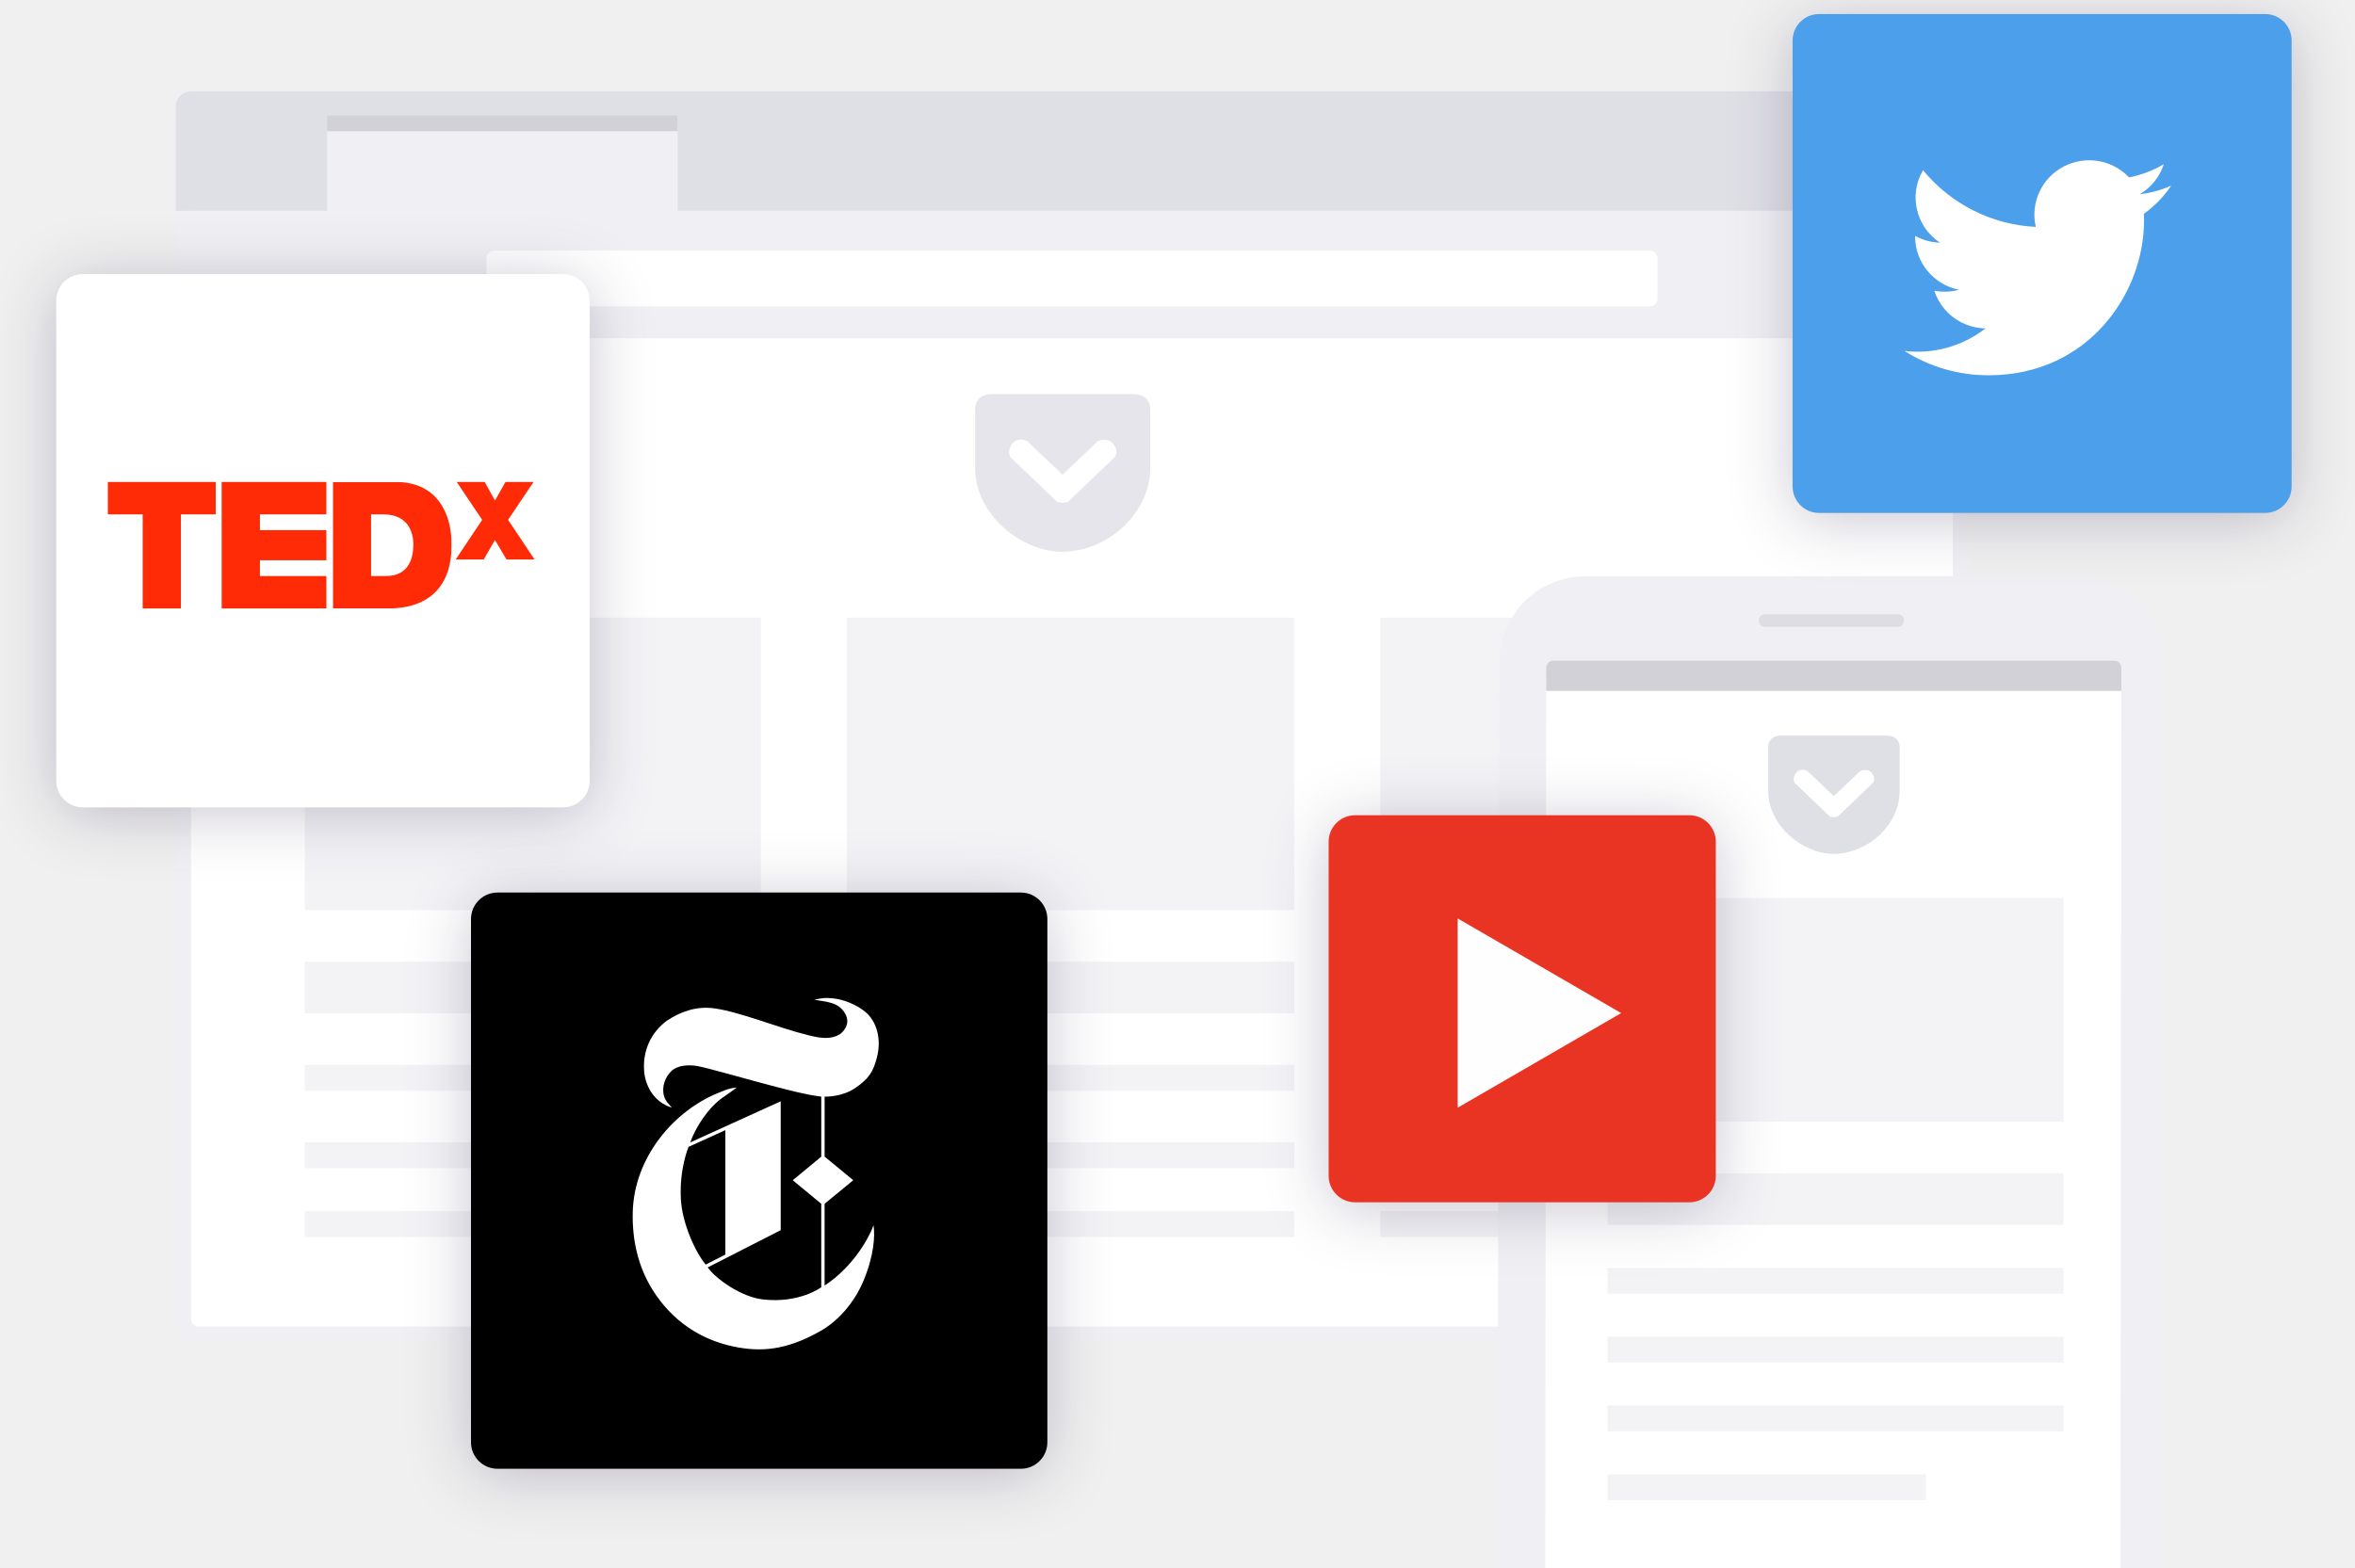
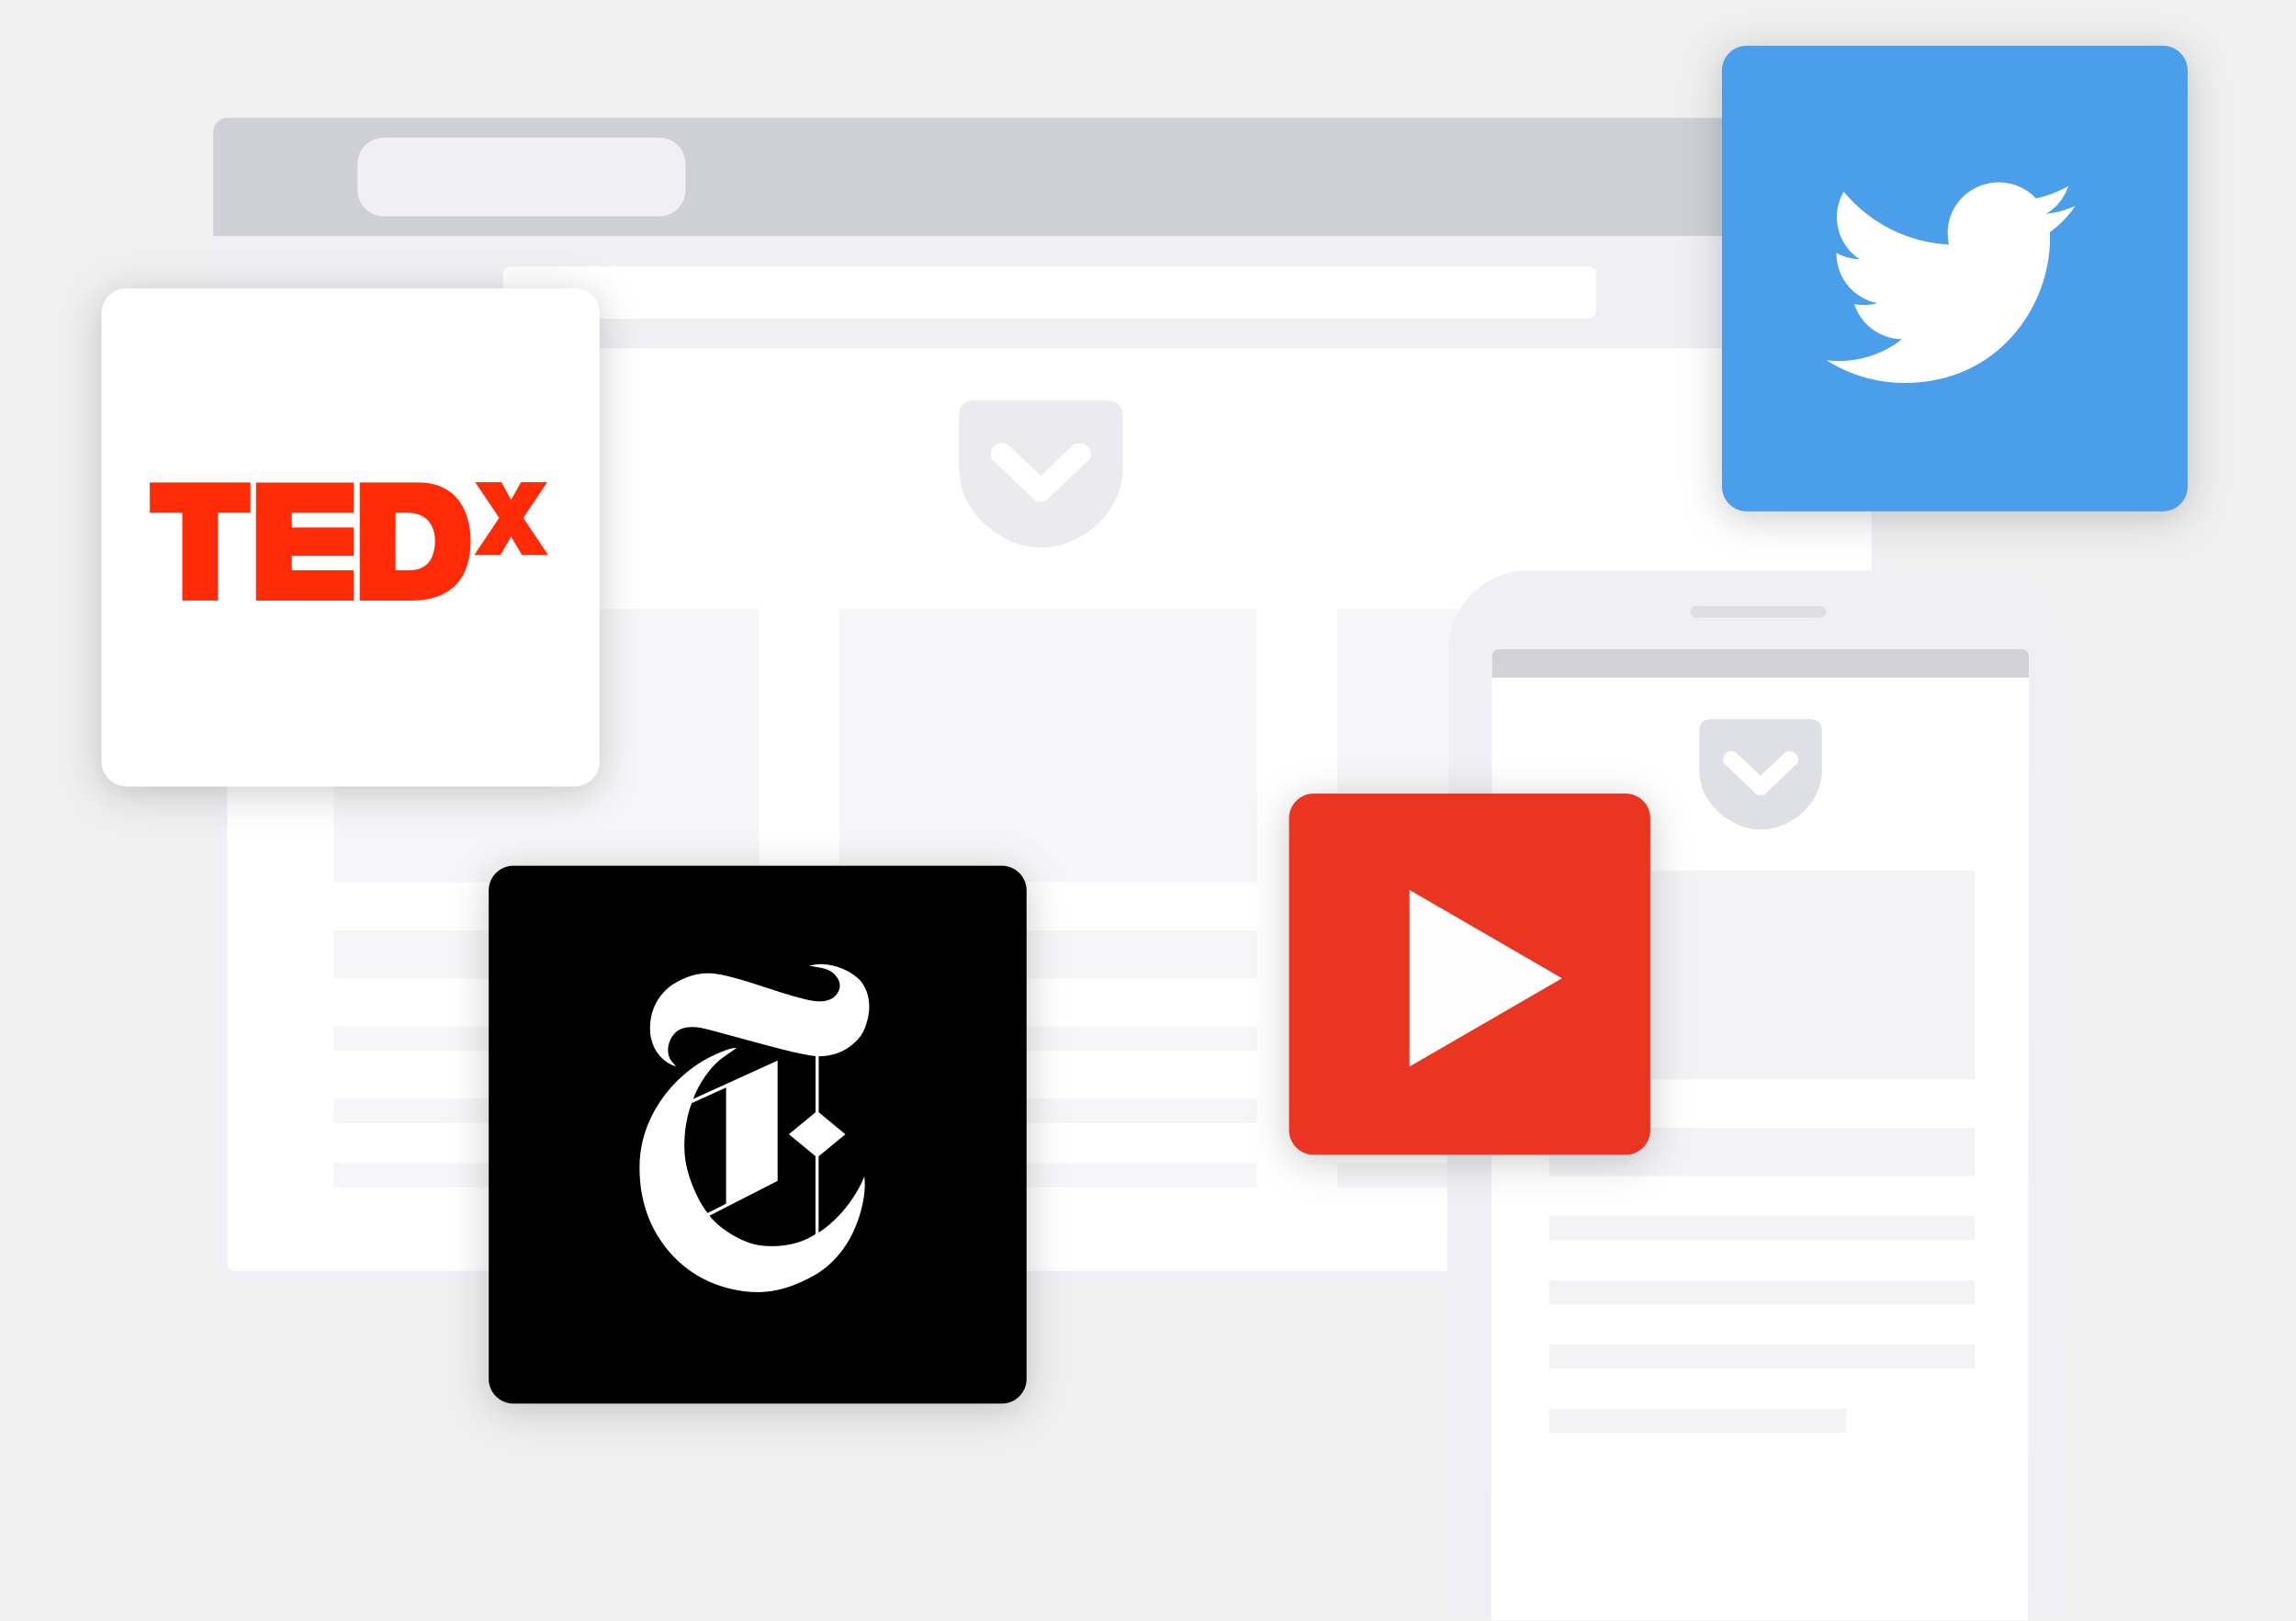
- <svg xmlns="http://www.w3.org/2000/svg" width="335" height="223" viewBox="0 0 335 223">
-   <defs>
-     <filter id="a" width="136.9%" height="136.9%" x="-18.5%" y="-17.1%" filterUnits="objectBoundingBox">
-       <feOffset dy="1" in="SourceAlpha" result="shadowOffsetOuter1" />
-       <feGaussianBlur in="shadowOffsetOuter1" result="shadowBlurOuter1" stdDeviation="4.5" />
-       <feColorMatrix in="shadowBlurOuter1" values="0 0 0 0 0.125 0 0 0 0 0.071 0 0 0 0 0.227 0 0 0 0.24 0" />
-     </filter>
-     <filter id="d" width="134.2%" height="134.2%" x="-17.1%" y="-15.9%" filterUnits="objectBoundingBox">
-       <feOffset dy="1" in="SourceAlpha" result="shadowOffsetOuter1" />
-       <feGaussianBlur in="shadowOffsetOuter1" result="shadowBlurOuter1" stdDeviation="4.5" />
-       <feColorMatrix in="shadowBlurOuter1" values="0 0 0 0 0.125 0 0 0 0 0.071 0 0 0 0 0.227 0 0 0 0.24 0" />
-     </filter>
-     <filter id="e" width="139.4%" height="139.4%" x="-19.7%" y="-18.3%" filterUnits="objectBoundingBox">
-       <feOffset dy="1" in="SourceAlpha" result="shadowOffsetOuter1" />
-       <feGaussianBlur in="shadowOffsetOuter1" result="shadowBlurOuter1" stdDeviation="4.5" />
-       <feColorMatrix in="shadowBlurOuter1" values="0 0 0 0 0.125 0 0 0 0 0.071 0 0 0 0 0.227 0 0 0 0.24 0" />
-     </filter>
-     <filter id="f" width="150.8%" height="150.8%" x="-25.4%" y="-23.6%" filterUnits="objectBoundingBox">
-       <feOffset dy="1" in="SourceAlpha" result="shadowOffsetOuter1" />
-       <feGaussianBlur in="shadowOffsetOuter1" result="shadowBlurOuter1" stdDeviation="4.5" />
-       <feColorMatrix in="shadowBlurOuter1" values="0 0 0 0 0.125 0 0 0 0 0.071 0 0 0 0 0.227 0 0 0 0.24 0" />
-     </filter>
-   </defs>
-   <g fill="none" fill-rule="evenodd">
-     <g transform="translate(25 13)">
-       <rect width="252.798" height="175.739" x="1.088" y="1.088" fill="#FFF" stroke="#F0F0F4" stroke-width="2.176" rx="2.176" />
-       <path fill="#F0F0F4" d="M0 16.998h254.974V35.13H0z" />
-       <rect width="166.583" height="7.933" x="44.196" y="22.664" fill="#FFF" rx="1.088" />
-       <path fill="#DFDFE6" d="M2.176 0h250.622c1.202 0 2.176.974 2.176 2.176v14.822H0V2.176C0 .974.974 0 2.176 0z" />
-       <path fill="#F0F0F4" d="M21.531 3.4h49.862v14.732H21.531z" />
-       <path fill="#D1D1D7" d="M21.531 3.4h49.862v2.266H21.531z" />
-       <g opacity=".8">
-         <g fill="#F0F0F4">
-           <path d="M95.463 74.882h63.642v41.612H95.463zM95.463 123.837h63.642v7.343H95.463zM95.463 138.524h63.642v3.672H95.463zM95.463 149.539h63.642v3.672H95.463zM95.463 159.33h63.642v3.672H95.463z" />
-         </g>
-         <g fill="#F0F0F4">
-           <path d="M18.359 74.883h64.866v41.612H18.359zM18.359 123.838h64.866v7.343H18.359zM18.359 138.524h64.866v3.672H18.359zM18.359 149.539h64.866v3.672H18.359zM18.359 159.33h64.866v3.672H18.359z" />
-         </g>
-         <g fill="#F0F0F4">
-           <path d="M171.344 74.883h64.866v41.612h-64.866zM171.344 123.838h64.866v7.343h-64.866zM171.344 138.524h64.866v3.672h-64.866zM171.344 149.539h64.866v3.672h-64.866zM171.344 159.33h64.866v3.672h-64.866z" />
-         </g>
-         <path fill="#DFDFE6" fill-rule="nonzero" d="M115.888 43.072c-1.358.088-2.18.863-2.18 2.242v8.257c0 6.706 6.67 11.976 12.44 11.935 6.487-.047 12.48-5.526 12.48-11.935v-8.257c0-1.384-.873-2.164-2.242-2.242h-20.498zm5.255 6.716l5.005 4.756 5.01-4.756c2.242-.941 3.22 1.618 2.3 2.368l-6.525 6.227c-.213.203-1.353.203-1.566 0l-6.524-6.227c-.88-.828.265-3.429 2.3-2.368z" />
-       </g>
-     </g>
-     <g transform="translate(213 82)">
-       <path fill="#F0F0F4" d="M0 141.97L.29 12.232C.29 5.477 5.757 0 12.5 0h69.974c6.743 0 12.21 5.477 12.21 12.232l-.29 129.738" />
-       <rect width="20.688" height="1.799" x="37.169" y="5.397" fill="#D1D1D7" fill-opacity=".6" rx=".899" />
-       <path fill="#FFF" d="M87.726 11.993c.572 0 1.036 1.172 1.036 2.618l-.12 127.113H6.82l.12-127.113c0-1.446.464-2.618 1.035-2.618h79.751z" />
-       <path fill="#D1D1D7" d="M87.726 11.993c.572 0 1.036.487 1.036 1.088v3.228H6.94V13.08c0-.601.464-1.088 1.035-1.088h79.751z" />
-       <g fill="#F0F0F4" opacity=".8">
-         <path d="M15.666 45.782h64.866v31.821H15.666zM15.666 84.946h64.866v7.343H15.666zM15.666 98.409h64.866v3.672H15.666zM15.666 108.2h64.866v3.672H15.666zM15.666 117.991h64.866v3.672H15.666zM15.666 127.782h45.283v3.672H15.666z" />
-       </g>
-       <path fill="#DFDFE6" fill-rule="nonzero" d="M40.168 22.671c-1.019.067-1.635.648-1.635 1.682v6.193c0 5.03 5.002 8.982 9.33 8.95 4.865-.034 9.36-4.143 9.36-8.95v-6.193c0-1.038-.655-1.623-1.681-1.682H40.168zm3.94 5.038l3.755 3.566 3.757-3.566c1.682-.706 2.416 1.213 1.725 1.775l-4.893 4.67c-.16.153-1.015.153-1.175 0l-4.893-4.67c-.66-.62.2-2.571 1.725-1.775z" />
-     </g>
-     <g transform="translate(8 39)">
-       <rect width="75.88" height="75.88" rx="3.77" fill="#000" filter="url(#a)" />
-       <rect width="75.88" height="75.88" rx="3.77" fill="#FFF" />
-       <path fill="#FF2B06" d="M7.343 29.578v4.613h4.952v13.384h5.441V34.191h4.95v-4.613zM23.532 29.578v17.997h14.897v-4.612h-9.453V40.72h9.45v-4.287h-9.45v-2.242h9.45v-4.613z" />
-       <g transform="translate(39.239 29.546)">
-         <mask id="b" fill="#fff">
-           <path d="M.104.031h16.905v17.998H.104z" />
-         </mask>
-         <path fill="#FF2B06" d="M5.548 13.416h2.129c3.391 0 3.887-2.799 3.887-4.49 0-1.131-.348-4.282-4.283-4.282H5.548v8.772zM.104.031h8.934c5.89 0 7.97 4.437 7.97 8.973 0 5.522-2.87 9.025-9.033 9.025H.104V.031z" mask="url(#b)" />
-       </g>
-       <g transform="translate(56.773 29.376)">
-         <mask id="c" fill="#fff">
-           <path d="M.028.167h11.259v11.097H.028z" />
-         </mask>
-         <path fill="#FF2B06" mask="url(#c)" d="M7.297 11.264L5.636 8.459l-1.619 2.805H.028l3.787-5.672L.168.167h3.991l1.477 2.681L7.156.167h3.99L7.5 5.592l3.787 5.672z" />
-       </g>
-     </g>
-     <g transform="translate(67 127)">
-       <rect width="81.988" height="81.988" rx="3.77" fill="#000" filter="url(#d)" />
-       <rect width="81.988" height="81.988" rx="3.77" fill="#000" />
-       <path fill="#FFF" d="M51.489 15.058c1.29.116 3.314.762 4.84 2.124 1.62 1.603 1.989 4.035 1.421 6.246-.505 1.97-1.07 2.994-3.043 4.356-1.994 1.37-4.405 1.254-4.405 1.254v8.535l4.075 3.36-4.076 3.35V55.91s4.084-2.385 6.616-7.725c0 0 .105-.29.343-.84.225 1.43.096 4.326-1.492 8.043-1.197 2.8-3.373 5.494-6.103 7.029-4.838 2.733-8.466 2.994-12.356 2.172-4.554-.955-8.69-3.563-11.513-8.11-1.984-3.196-2.872-6.922-2.79-10.93.159-7.87 5.904-14.657 12.537-17.187.807-.308 1.129-.51 2.274-.618-.528.368-1.138.84-1.888 1.343-2.135 1.429-3.965 4.277-4.746 6.469l12.873-5.852v18.337l-10.381 5.3c1.183 1.67 4.777 4.201 7.85 4.557 5.231.59 8.3-1.737 8.3-1.737l-.001-11.877-4.053-3.35 4.055-3.35v-8.546c-2.21-.26-4.896-1.003-6.466-1.4-2.309-.579-10.007-2.78-11.217-2.964-1.209-.183-2.7-.125-3.603.696-.903.83-1.462 2.287-1.078 3.6.218.744.72 1.178 1.1 1.603 0 0-.445-.039-1.25-.53-1.454-.889-2.559-2.627-2.692-4.77-.171-2.81.964-5.34 3.239-7.038 1.976-1.294 4.21-2.125 6.81-1.748 3.79.55 8.888 2.732 13.428 3.842 1.76.435 3.121.58 4.358-.154.576-.425 1.589-1.516.76-2.964-.966-1.7-2.819-1.661-4.388-1.96 1.35-.29 1.647-.29 2.662-.193zM36.182 51.516V33.808l-5.227 2.375c-.002 0-1.333 3.041-1.1 7.454.184 3.447 2.076 7.571 3.53 9.299l2.797-1.42z" />
-     </g>
-     <g transform="translate(255 2)">
-       <rect width="70.985" height="70.985" rx="3.77" fill="#000" filter="url(#e)" />
-       <rect width="70.985" height="70.985" rx="3.77" fill="#4C9FEA" />
-       <path fill="#FFF" d="M27.842 51.403c14.317 0 22.148-11.773 22.148-21.982 0-.334 0-.667-.023-.998a15.772 15.772 0 0 0 3.884-4 15.63 15.63 0 0 1-4.471 1.216 7.763 7.763 0 0 0 3.422-4.273c-1.528.9-3.2 1.534-4.943 1.875a7.834 7.834 0 0 0-9.352-1.52c-3.105 1.65-4.71 5.161-3.913 8.566a22.156 22.156 0 0 1-16.043-8.071c-2.066 3.53-1.01 8.046 2.41 10.313a7.77 7.77 0 0 1-3.533-.967v.098c.001 3.677 2.613 6.845 6.245 7.573a7.829 7.829 0 0 1-3.515.132c1.02 3.147 3.942 5.303 7.273 5.365a15.695 15.695 0 0 1-11.52 3.203 22.16 22.16 0 0 0 11.93 3.464" />
-     </g>
-     <g transform="translate(189 116)">
-       <rect width="55.074" height="55.074" rx="3.77" fill="#000" filter="url(#f)" />
-       <rect width="55.074" height="55.074" rx="3.77" fill="#EA3423" />
-       <path fill="#FEFEFE" d="M18.358 14.687v26.925L41.612 28.15z" />
-     </g>
+ <svg xmlns="http://www.w3.org/2000/svg" xml:space="preserve" viewBox="0 0 350 247" width="350" height="247">
+   <path fill="#FFF" stroke="#F0F0F4" stroke-width="2.176" d="M284.21 19.06H35.76c-1.2 0-2.18.97-2.18 2.18v171.39c0 1.2.97 2.18 2.18 2.18h248.45c1.2 0 2.18-.97 2.18-2.18V21.24c0-1.21-.98-2.18-2.18-2.18z" />
+   <path fill="#F0F0F4" d="M32.5 34.97h254.97V53.1H32.5V34.97z" />
+   <path fill="#FFF" d="M242.19 40.64H77.78c-.6 0-1.09.49-1.09 1.09v5.76c0 .6.49 1.09 1.09 1.09h164.41c.6 0 1.09-.49 1.09-1.09v-5.76c0-.61-.49-1.09-1.09-1.09z" />
+   <path fill="#CFCFD8" d="M34.68 17.97H285.3c1.2 0 2.18 1.03 2.18 2.3v15.7H32.5v-15.7c0-1.27.97-2.3 2.18-2.3z" />
+   <path fill="#F0F0F4" d="M54.5 24.97c0-2.21 1.79-4 4-4h42c2.21 0 4 1.79 4 4v4c0 2.21-1.79 4-4 4h-42c-2.21 0-4-1.79-4-4v-4z" />
+   <g opacity=".8">
+     <path fill="#F0F0F4" d="M127.96 92.85h63.64v41.61h-63.64V92.85zm0 48.96h63.64v7.34h-63.64v-7.34zm0 14.69h63.64v3.67h-63.64v-3.67zm0 11.01h63.64v3.67h-63.64v-3.67zm0 9.79h63.64v3.67h-63.64v-3.67zm-77.1-84.44h64.87v41.61H50.86V92.86zm0 48.95h64.87v7.34H50.86v-7.34zm0 14.69h64.87v3.67H50.86v-3.67zm0 11.01h64.87v3.67H50.86v-3.67zm0 9.79h64.87v3.67H50.86v-3.67zm152.98-84.44h64.87v41.61h-64.87V92.86zm0 48.95h64.87v7.34h-64.87v-7.34zm0 14.69h64.87v3.67h-64.87v-3.67zm0 11.01h64.87v3.67h-64.87v-3.67zm0 9.79h64.87v3.67h-64.87v-3.67z" opacity=".8" />
+     <path fill="#DFDFE6" d="M148.39 61.04c-1.36.09-2.18.86-2.18 2.24v8.26c0 6.71 6.67 11.98 12.44 11.93 6.49-.05 12.48-5.53 12.48-11.93v-8.26c0-1.38-.87-2.16-2.24-2.24h-20.5zm5.25 6.72 5.01 4.76 5.01-4.76c2.24-.94 3.22 1.62 2.3 2.37l-6.52 6.23c-.21.2-1.35.2-1.57 0l-6.52-6.23c-.89-.83.26-3.43 2.29-2.37z" opacity=".8" />
  </g>
+   <path fill="#F0F0F4" d="m220.5 247 .29-147.8c0-6.75 5.47-12.23 12.21-12.23h69.97c6.74 0 12.21 5.48 12.21 12.23l-.29 147.8" />
+   <path fill="#D1D1D7" fill-opacity=".6" d="M277.46 92.37h-18.89c-.5 0-.9.4-.9.9s.4.9.9.9h18.89c.5 0 .9-.4.9-.9s-.41-.9-.9-.9z" />
+   <path fill="#FFF" d="M308.23 98.97c.57 0 1.04 1.17 1.04 2.62L309.14 247h-81.82l.12-145.42c0-1.45.46-2.62 1.04-2.62h79.75z" />
+   <path fill="#D1D1D7" d="M308.23 98.97c.57 0 1.04.49 1.04 1.09v3.23h-81.82v-3.23c0-.6.46-1.09 1.04-1.09h79.74c0-.01 0 0 0 0z" />
+   <path fill="#F0F0F4" d="M236.17 132.75h64.87v31.82h-64.87v-31.82zm0 39.17h64.87v7.34h-64.87v-7.34zm0 13.46h64.87v3.67h-64.87v-3.67zm0 9.79h64.87v3.67h-64.87v-3.67zm0 9.79h64.87v3.67h-64.87v-3.67zm0 9.79h45.28v3.67h-45.28v-3.67z" opacity=".8" />
+   <path fill="#DFDFE6" d="M260.67 109.64c-1.02.07-1.63.65-1.63 1.68v6.19c0 5.03 5 8.98 9.33 8.95 4.86-.03 9.36-4.14 9.36-8.95v-6.19c0-1.04-.65-1.62-1.68-1.68h-15.38zm3.94 5.04 3.76 3.57 3.76-3.57c1.68-.71 2.42 1.21 1.73 1.78l-4.89 4.67c-.16.15-1.02.15-1.17 0l-4.89-4.67c-.69-.62.17-2.57 1.7-1.78z" />
+   <path fill="#FFF" d="M87.61 43.97H19.27c-2.08 0-3.77 1.69-3.77 3.77v68.34c0 2.08 1.69 3.77 3.77 3.77h68.34c2.08 0 3.77-1.69 3.77-3.77V47.74c0-2.08-1.69-3.77-3.77-3.77z" filter="drop-shadow(0 1px 3px rgba(0,0,0,.2))" />
+   <path fill="#FF2B06" d="M22.84 73.55v4.61h4.95v13.38h5.44V78.16h4.95v-4.61H22.84zm16.19 0v18h14.9v-4.61h-9.45V84.7h9.45v-4.29h-9.45v-2.24h9.45v-4.61h-14.9z" />
+   <path fill="#FF2B06" d="M60.29 86.93h2.13c3.39 0 3.89-2.8 3.89-4.49 0-1.13-.35-4.28-4.28-4.28H60.3c-.01 0-.01 8.77-.01 8.77zm-5.45-13.38h8.93c5.89 0 7.97 4.44 7.97 8.97 0 5.52-2.87 9.03-9.03 9.03h-7.87v-18z" />
+   <path fill="#FF2B06" d="m79.57 84.61-1.66-2.81-1.62 2.81H72.3l3.79-5.67-3.65-5.43h3.99l1.48 2.68 1.52-2.68h3.99l-3.65 5.43 3.79 5.67h-3.99z" />
+   <path d="M152.72 131.97H78.27c-2.08 0-3.77 1.69-3.77 3.77v74.45c0 2.08 1.69 3.77 3.77 3.77h74.45c2.08 0 3.77-1.69 3.77-3.77v-74.45c0-2.08-1.69-3.77-3.77-3.77z" filter="drop-shadow(0 1px 3px rgba(0,0,0,.2))" />
+   <path fill="#FFF" d="M125.99 147.03c1.29.12 3.31.76 4.84 2.12 1.62 1.6 1.99 4.04 1.42 6.25-.51 1.97-1.07 2.99-3.04 4.36-1.99 1.37-4.41 1.25-4.41 1.25v8.54l4.07 3.36-4.08 3.35v11.63s4.08-2.38 6.62-7.73c0 0 .11-.29.34-.84.22 1.43.1 4.33-1.49 8.04-1.2 2.8-3.37 5.49-6.1 7.03-4.84 2.73-8.47 2.99-12.36 2.17-4.55-.96-8.69-3.56-11.51-8.11-1.98-3.2-2.87-6.92-2.79-10.93.16-7.87 5.9-14.66 12.54-17.19.81-.31 1.13-.51 2.27-.62-.53.37-1.14.84-1.89 1.34-2.14 1.43-3.96 4.28-4.75 6.47l12.87-5.85v18.34l-10.38 5.3c1.18 1.67 4.78 4.2 7.85 4.56 5.23.59 8.3-1.74 8.3-1.74v-11.88l-4.05-3.35 4.06-3.35V161c-2.21-.26-4.9-1-6.47-1.4-2.31-.58-10.01-2.78-11.22-2.96-1.21-.18-2.7-.12-3.6.7-.9.83-1.46 2.29-1.08 3.6.22.74.72 1.18 1.1 1.6 0 0-.44-.04-1.25-.53-1.45-.89-2.56-2.63-2.69-4.77-.17-2.81.96-5.34 3.24-7.04 1.98-1.29 4.21-2.12 6.81-1.75 3.79.55 8.89 2.73 13.43 3.84 1.76.43 3.12.58 4.36-.15.58-.43 1.59-1.52.76-2.96-.97-1.7-2.82-1.66-4.39-1.96 1.36-.29 1.65-.29 2.67-.19zm-15.31 36.46v-17.71l-5.23 2.38s-1.33 3.04-1.1 7.45c.18 3.45 2.08 7.57 3.53 9.3l2.8-1.42z" />
+   <path fill="#4C9FEA" d="M329.71 6.97h-63.45c-2.08 0-3.77 1.69-3.77 3.77v63.44c0 2.08 1.69 3.77 3.77 3.77h63.45c2.08 0 3.77-1.69 3.77-3.77V10.74c0-2.08-1.68-3.77-3.77-3.77z" filter="drop-shadow(0 1px 3px rgba(0,0,0,.2))" />
+   <path fill="#FFF" d="M290.34 58.38c14.32 0 22.15-11.77 22.15-21.98 0-.33 0-.67-.02-1 1.52-1.09 2.84-2.45 3.88-4-1.42.63-2.93 1.03-4.47 1.22 1.62-.96 2.84-2.48 3.42-4.27-1.53.9-3.2 1.53-4.94 1.88-2.42-2.55-6.25-3.17-9.35-1.52-3.11 1.65-4.71 5.16-3.91 8.57-6.25-.31-12.07-3.24-16.04-8.07-2.07 3.53-1.01 8.05 2.41 10.31-1.24-.04-2.45-.37-3.53-.97v.1c0 3.68 2.61 6.85 6.24 7.57-1.15.31-2.35.36-3.52.13 1.02 3.15 3.94 5.3 7.27 5.37-3.27 2.55-7.41 3.7-11.52 3.2 3.57 2.25 7.71 3.46 11.93 3.46" />
+   <path fill="#EA3423" d="M247.8 120.97h-47.53c-2.08 0-3.77 1.69-3.77 3.77v47.53c0 2.08 1.69 3.77 3.77 3.77h47.53c2.08 0 3.77-1.69 3.77-3.77v-47.53c0-2.08-1.68-3.77-3.77-3.77z" filter="drop-shadow(0 1px 3px rgba(0,0,0,.2))" />
+   <path fill="#FEFEFE" d="M214.86 135.66v26.93l23.25-13.46-23.25-13.47z" />
</svg>
